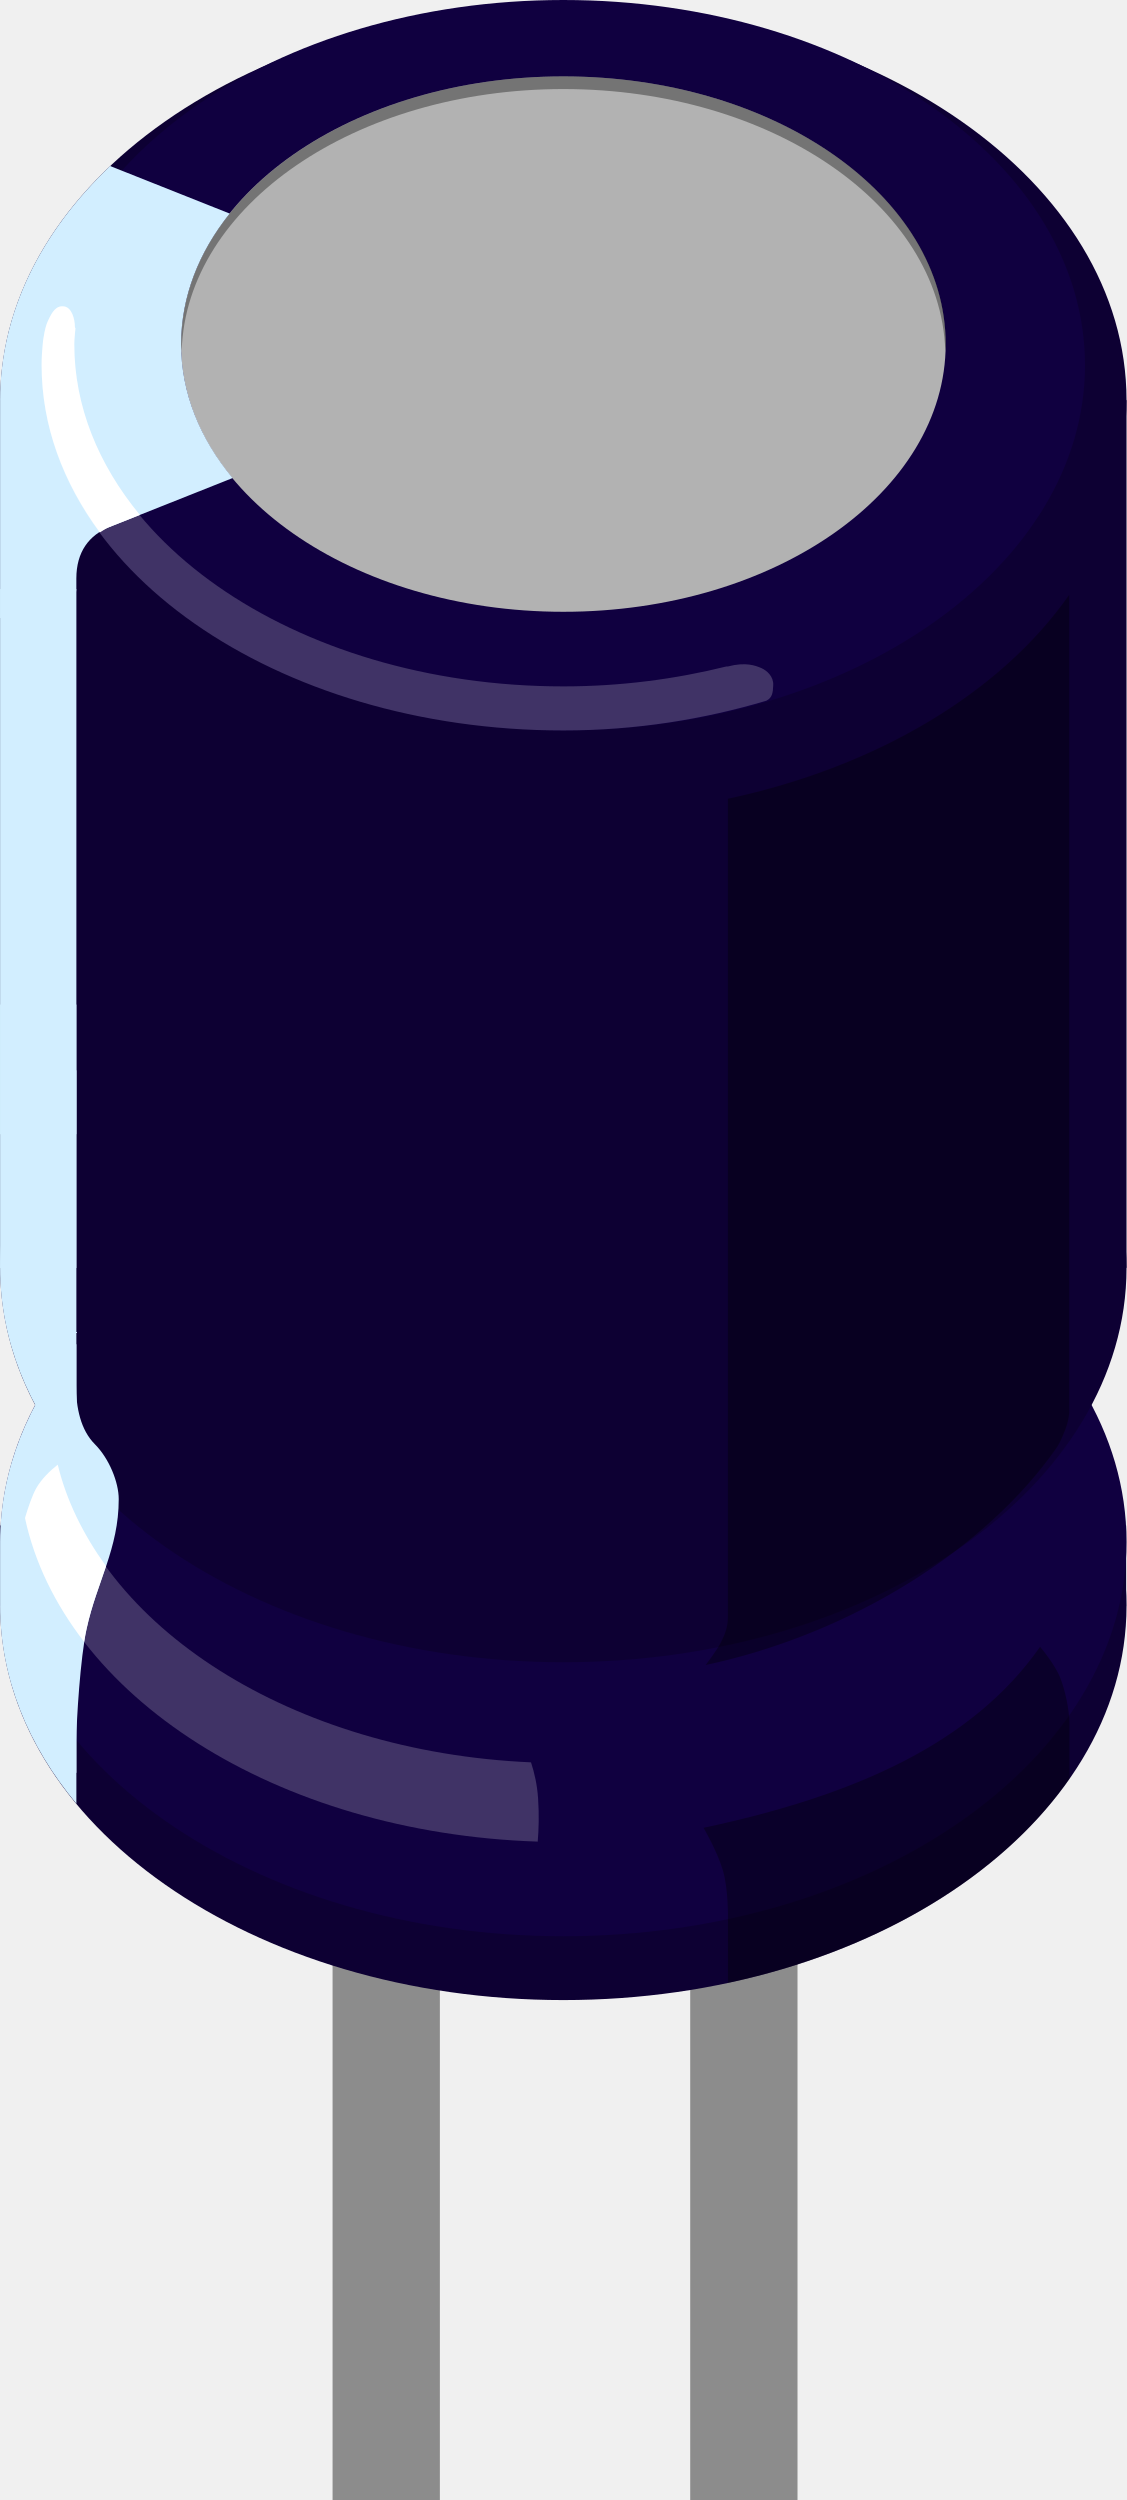
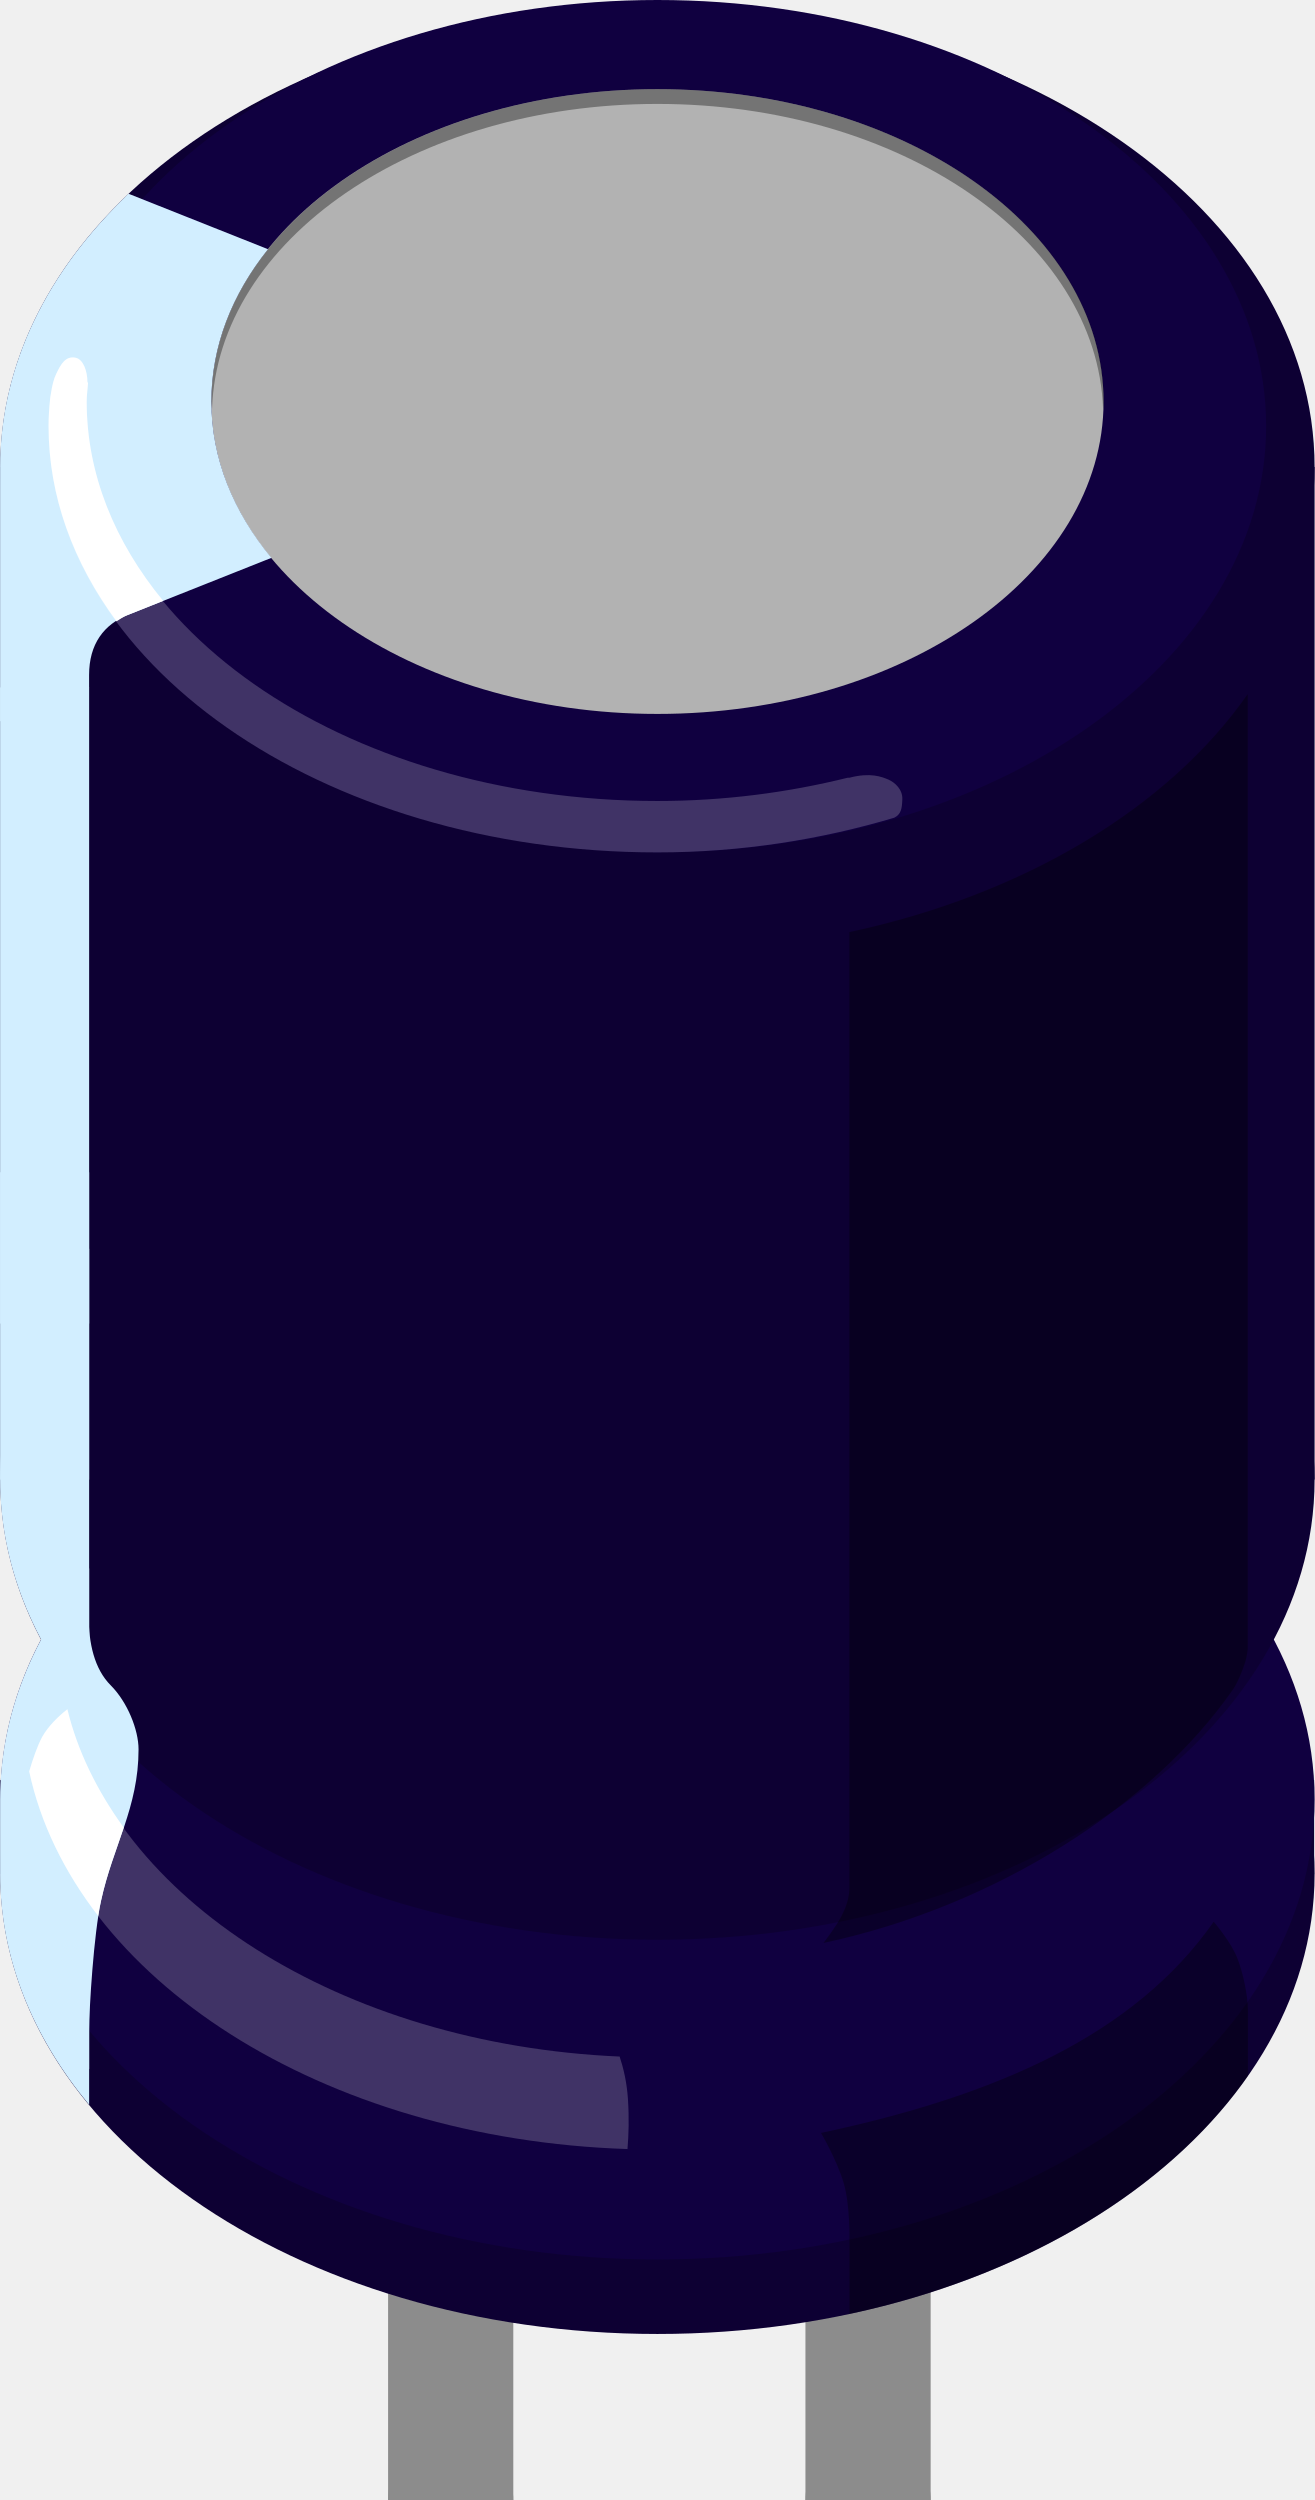
- <svg xmlns="http://www.w3.org/2000/svg" version="1.1" id="Layer_1" x="0px" y="0px" width="0.315in" height="0.699in" viewBox="0 0 31.495 69.901" xml:space="preserve">
-   <rect id="connector0terminal" x="9.296" y="68.901" fill="none" width="3" height="1" />
-   <rect id="connector1terminal" x="19.296" y="68.901" fill="none" width="3" height="1" />
-   <rect id="connector1pin" x="19.296" y="61.901" fill="none" width="3" height="8" />
-   <rect id="connector0pin" x="9.296" y="61.901" fill="none" width="3" height="8" />
+ <svg xmlns="http://www.w3.org/2000/svg" version="1.1" id="Layer_1" x="0" y="0" width="0.315in" height="0.599in" viewBox="0 0 31.495 59.901">
  <g id="breadboard">
+     <rect id="connector0terminal" x="9.296" y="68.901" fill="none" width="3" height="1" />
+     <rect id="connector1terminal" x="19.296" y="68.901" fill="none" width="3" height="1" />
+     <rect id="connector1pin" x="19.296" y="61.901" fill="none" width="3" height="8" />
+     <rect id="connector0pin" x="9.296" y="61.901" fill="none" width="3" height="8" />
+     <line id="connector0leg" stroke-linecap="round" x1="10.796" y1="59.901" x2="10.796" y2="69.901" stroke="#8C8C8C" fill="none" stroke-width="3" />
+     <line id="connector1leg" stroke-linecap="round" x1="20.796" y1="59.901" x2="20.796" y2="69.901" stroke="#8C8C8C" fill="none" stroke-width="3" />
    <g>
-       <rect x="9.296" y="44.901" fill="#8C8C8C" width="3" height="25" />
-       <rect x="19.296" y="44.901" fill="#8C8C8C" width="3" height="25" />
+       <rect x="9.296" y="44.901" fill="#8C8C8C" width="3" height="15" />
+       <rect x="19.296" y="44.901" fill="#8C8C8C" width="3" height="15" />
      <ellipse fill="#0D0033" cx="15.749" cy="44.899" rx="15.746" ry="11.024" />
      <rect y="42.653" fill="#0D0033" width="31.484" height="2.248" />
      <ellipse fill="#100040" cx="15.749" cy="43.115" rx="15.746" ry="11.023" />
      <ellipse fill="#0D0033" cx="15.749" cy="35.453" rx="15.746" ry="11.024" />
      <rect y="11.189" fill="#0D0033" width="31.495" height="24.261" />
      <ellipse fill="#0D0033" cx="15.749" cy="11.189" rx="15.746" ry="11.024" />
      <ellipse fill="#100040" cx="15.749" cy="10.212" rx="14.585" ry="10.212" />
      <ellipse fill="#B2B2B2" cx="15.749" cy="9.621" rx="10.69" ry="7.485" />
      <path fill="#D2EEFF" d="M3.075,4.646C1.146,6.475,0,8.738,0,11.189v6.09h2.107v-0.588l0.025-0.221c0,0,0,0.115,0-0.297    c0-0.737,0.35-1.212,0.943-1.447c0.571-0.226,0.528-4.257,0.528-4.257L3.075,4.646z" />
      <path fill="#D2EEFF" d="M5.061,9.622c0-1.327,0.495-2.57,1.36-3.65l-3.345-1.33C1.862,6.128,1.163,7.849,1.163,9.684    c0,1.834,0.701,3.556,1.913,5.044l3.425-1.362C5.588,12.263,5.061,10.986,5.061,9.622z" />
      <rect y="16.471" fill="#D2EEFF" width="2.133" height="18.982" />
      <rect y="28.088" fill="#D2EEFF" width="2.133" height="3.625" />
      <path fill="#D2EEFF" d="M0,43.117v1.782c0,2.018,0.778,3.905,2.133,5.533V48.65v-9.289v-1.782C0.778,39.21,0,41.099,0,43.117z" />
      <path fill="#D2EEFF" d="M2.133,29.92C0.778,31.544,0,33.434,0,35.453c0,2.018,0.778,3.904,2.133,5.531V29.92z" />
      <path fill="#D2EEFF" d="M2.133,49.575c0,0,0-0.407,0-0.925c0-0.521,0.111-2.314,0.287-3.114c0.289-1.318,0.897-2.228,0.897-3.62    c0-0.472-0.268-1.134-0.665-1.533c-0.397-0.396-0.53-1.015-0.53-1.663c0-0.651,0-1.476,0-1.476l-0.913,0.029l0.1,11.363    L2.133,49.575z" />
      <path opacity="0.35" d="M15.749,2.49c5.819,0,10.542,3.259,10.678,7.309    c0.003-0.06,0.019-0.119,0.019-0.179c0-4.133-4.791-7.484-10.693-7.484c-5.901,0-10.689,3.354-10.689,7.484    c0,0.06,0.01,0.117,0.014,0.179C5.207,5.749,9.93,2.49,15.749,2.49z" />
      <path opacity="0.35" d="M20.349,22.333v2.575v13.253c0,0,0,6.795,0,7.064    c0,0.268-0.089,0.491-0.198,0.703c-0.13,0.248-0.423,0.626-0.423,0.626c4.194-0.897,7.883-3.322,9.787-6.039    c0.131-0.17,0.265-0.525,0.315-0.68c0.047-0.157,0.063-0.314,0.063-0.314V38.16v-7.549v-13.98    C27.995,19.349,24.542,21.437,20.349,22.333z" />
      <path opacity="0.35" d="M29.65,46.935c-0.146-0.393-0.572-0.889-0.572-0.889    c-1.899,2.715-5.214,4.167-9.409,5.06c0,0,0.376,0.639,0.54,1.187c0.16,0.543,0.142,1.365,0.142,1.365v1.784    c4.195-0.896,7.65-2.984,9.547-5.701c0,0,0-1.241,0-1.566C29.897,47.807,29.777,47.259,29.65,46.935z" />
      <path opacity="0.2" fill="#FFFFFF" d="M15.042,50.281c-0.026-0.379-0.102-0.716-0.198-1.005    c-6.689-0.293-12.128-3.79-13.233-8.322c-0.212,0.168-0.456,0.397-0.602,0.658c-0.116,0.213-0.224,0.53-0.313,0.831    c1.07,4.971,7.024,8.81,14.336,9.049C15.06,51.154,15.074,50.754,15.042,50.281z" />
      <path opacity="0.2" fill="#FFFFFF" d="M21.617,19.158c0.013-0.243-0.177-0.408-0.329-0.477    c-0.162-0.069-0.434-0.179-0.94-0.046h-0.041c-1.43,0.354-2.954,0.557-4.558,0.557c-7.552,0-13.675-4.286-13.675-9.572    c0-0.149,0.023-0.296,0.032-0.441C2.104,9.164,2.092,9.158,2.092,9.143c0-0.237-0.093-0.541-0.292-0.575    c-0.23-0.038-0.342,0.149-0.455,0.389C1.287,9.074,1.246,9.241,1.216,9.438C1.213,9.464,1.208,9.49,1.205,9.514    C1.2,9.542,1.199,9.572,1.196,9.6c-0.023,0.204-0.035,0.406-0.035,0.611c0,5.641,6.531,10.213,14.588,10.213    c2.023,0,3.931-0.312,5.674-0.831C21.591,19.51,21.609,19.368,21.617,19.158z" />
      <path fill="#FFFFFF" d="M1.01,41.614c-0.116,0.214-0.224,0.53-0.313,0.83c0.265,1.238,0.838,2.403,1.652,3.461    c0.022-0.141,0.045-0.263,0.07-0.371c0.141-0.649,0.359-1.192,0.542-1.745c-0.636-0.881-1.107-1.831-1.35-2.835    C1.398,41.122,1.157,41.355,1.01,41.614z" />
      <path fill="#FFFFFF" d="M2.074,9.622c0-0.15,0.023-0.296,0.032-0.441C2.104,9.165,2.091,9.159,2.091,9.145    c0-0.237-0.093-0.542-0.292-0.575c-0.229-0.04-0.341,0.147-0.454,0.387c-0.059,0.118-0.1,0.285-0.129,0.481    C1.212,9.464,1.206,9.49,1.203,9.514C1.199,9.542,1.197,9.572,1.194,9.6c-0.021,0.204-0.033,0.406-0.033,0.611    c0,1.688,0.597,3.273,1.628,4.675c0.089-0.059,0.18-0.116,0.286-0.158l0.832-0.331C2.749,12.989,2.074,11.362,2.074,9.622z" />
    </g>
  </g>
</svg>
